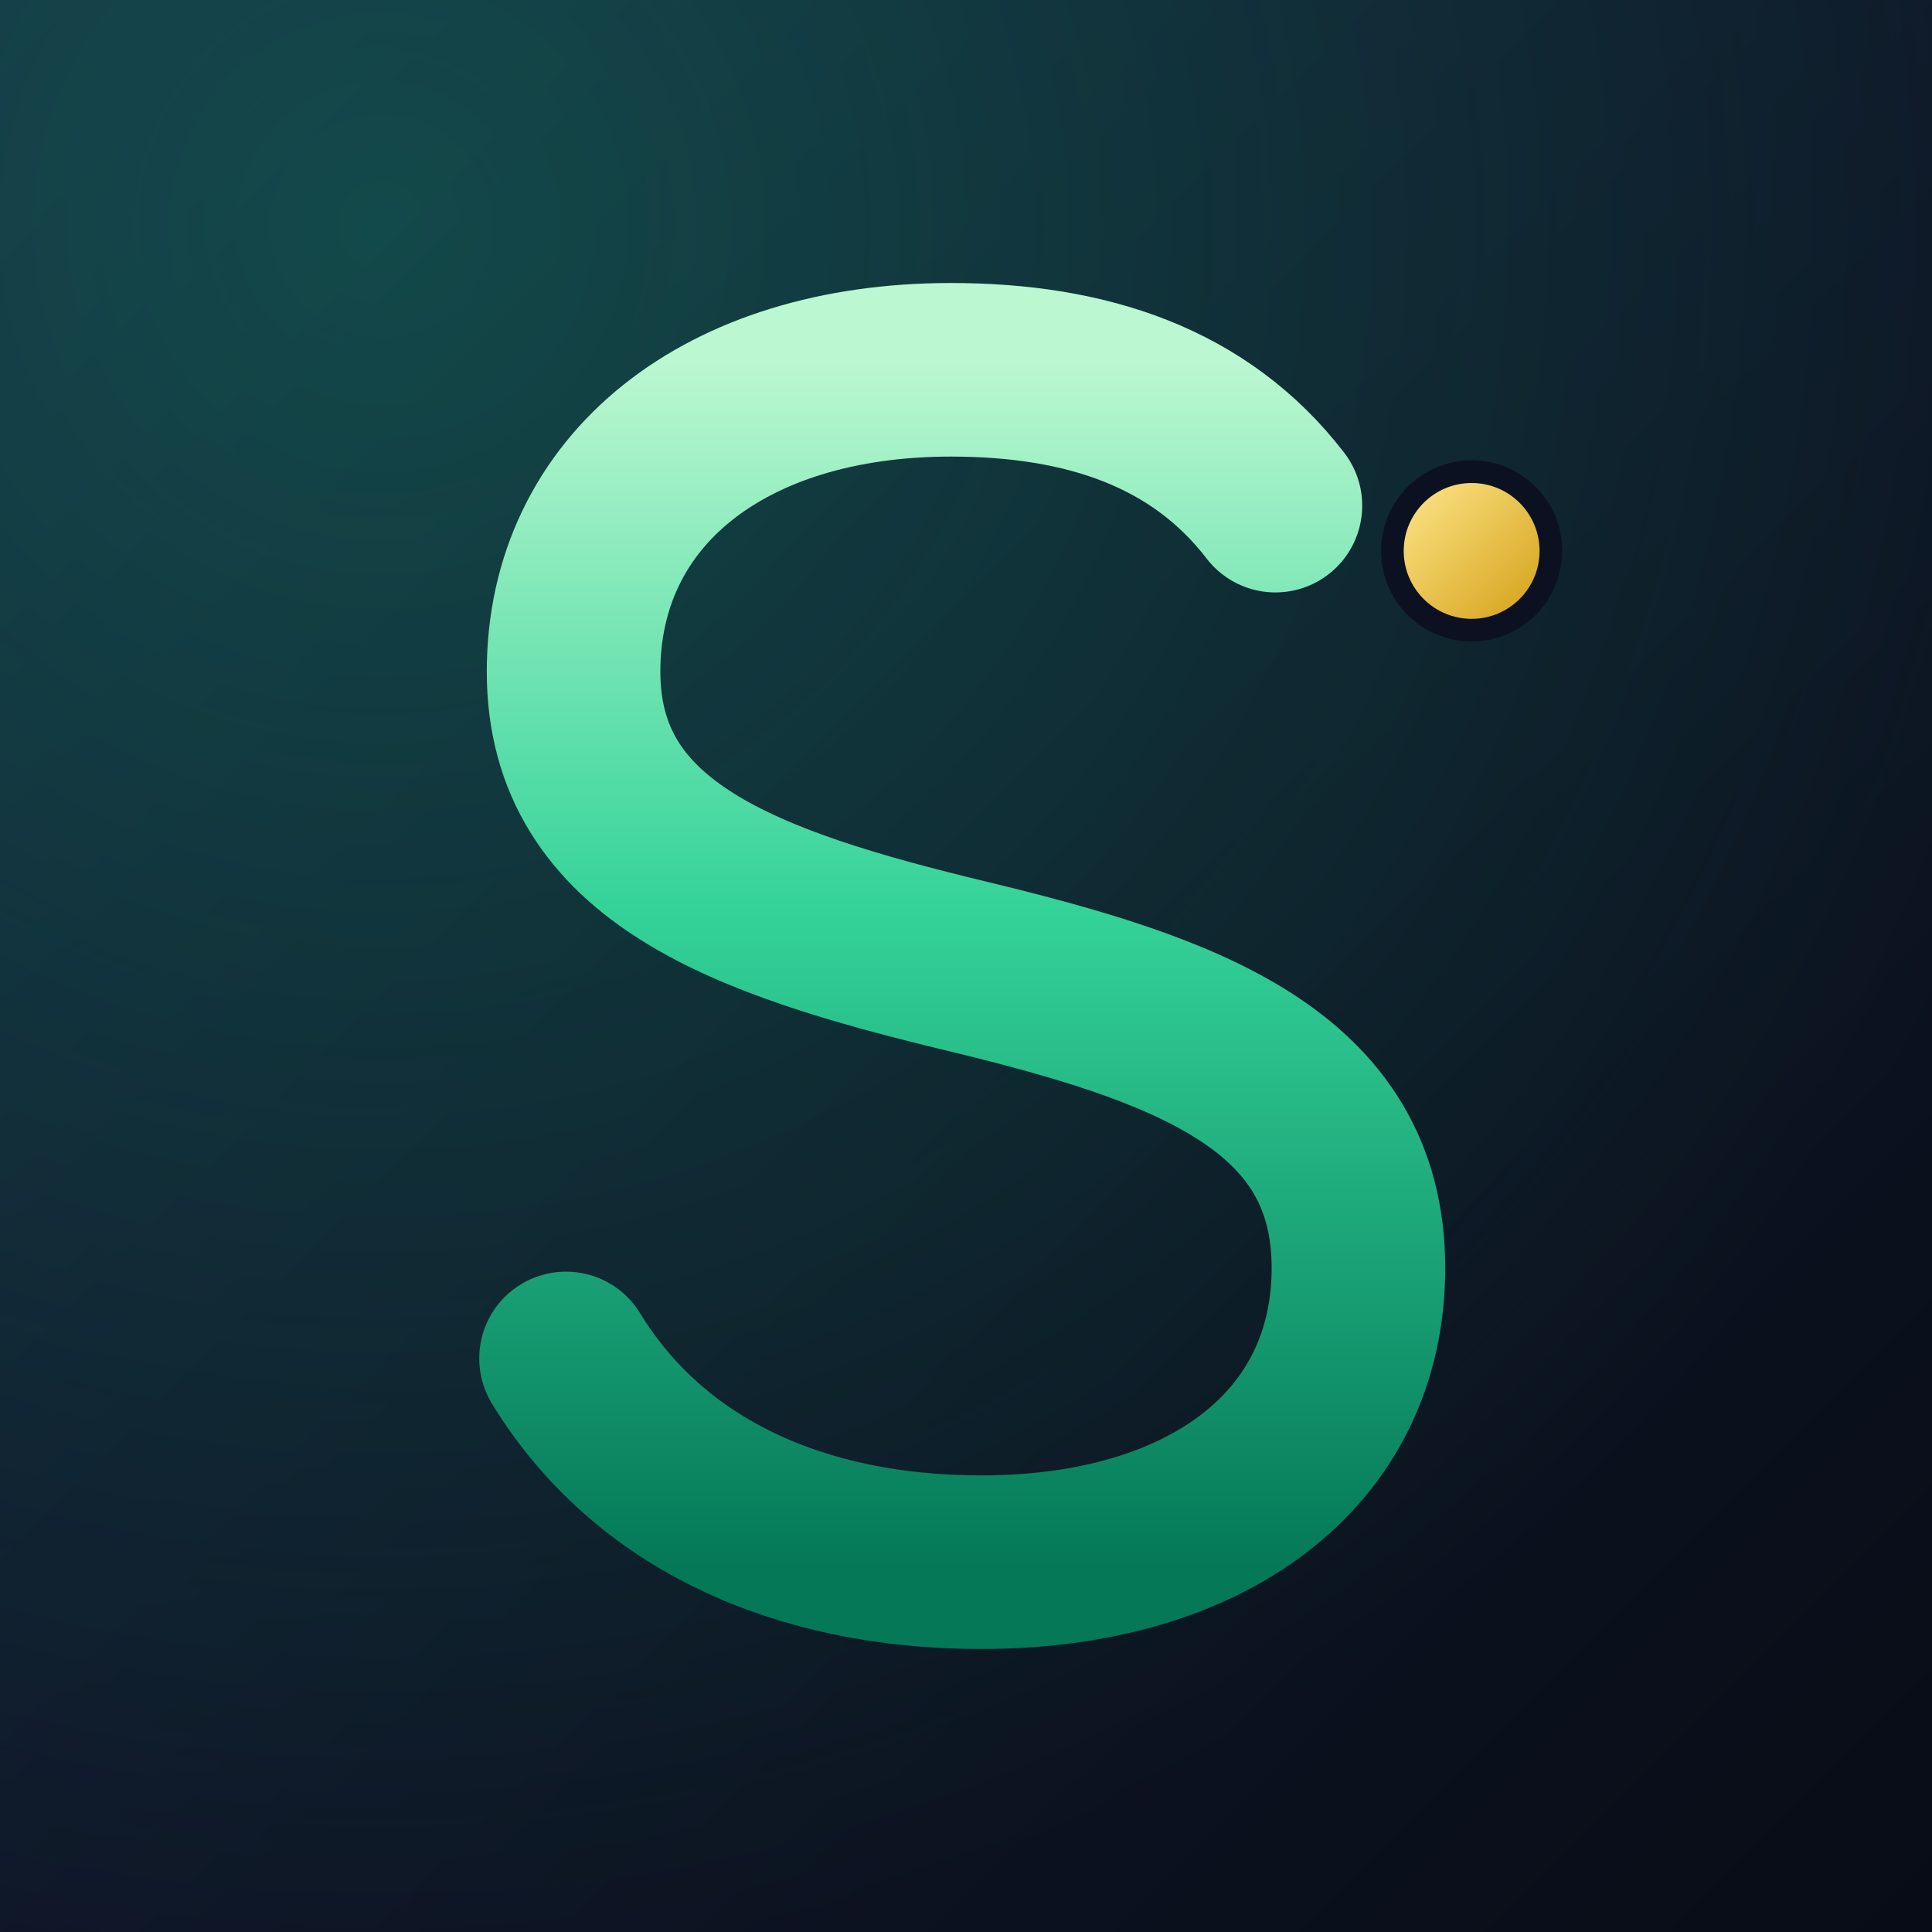
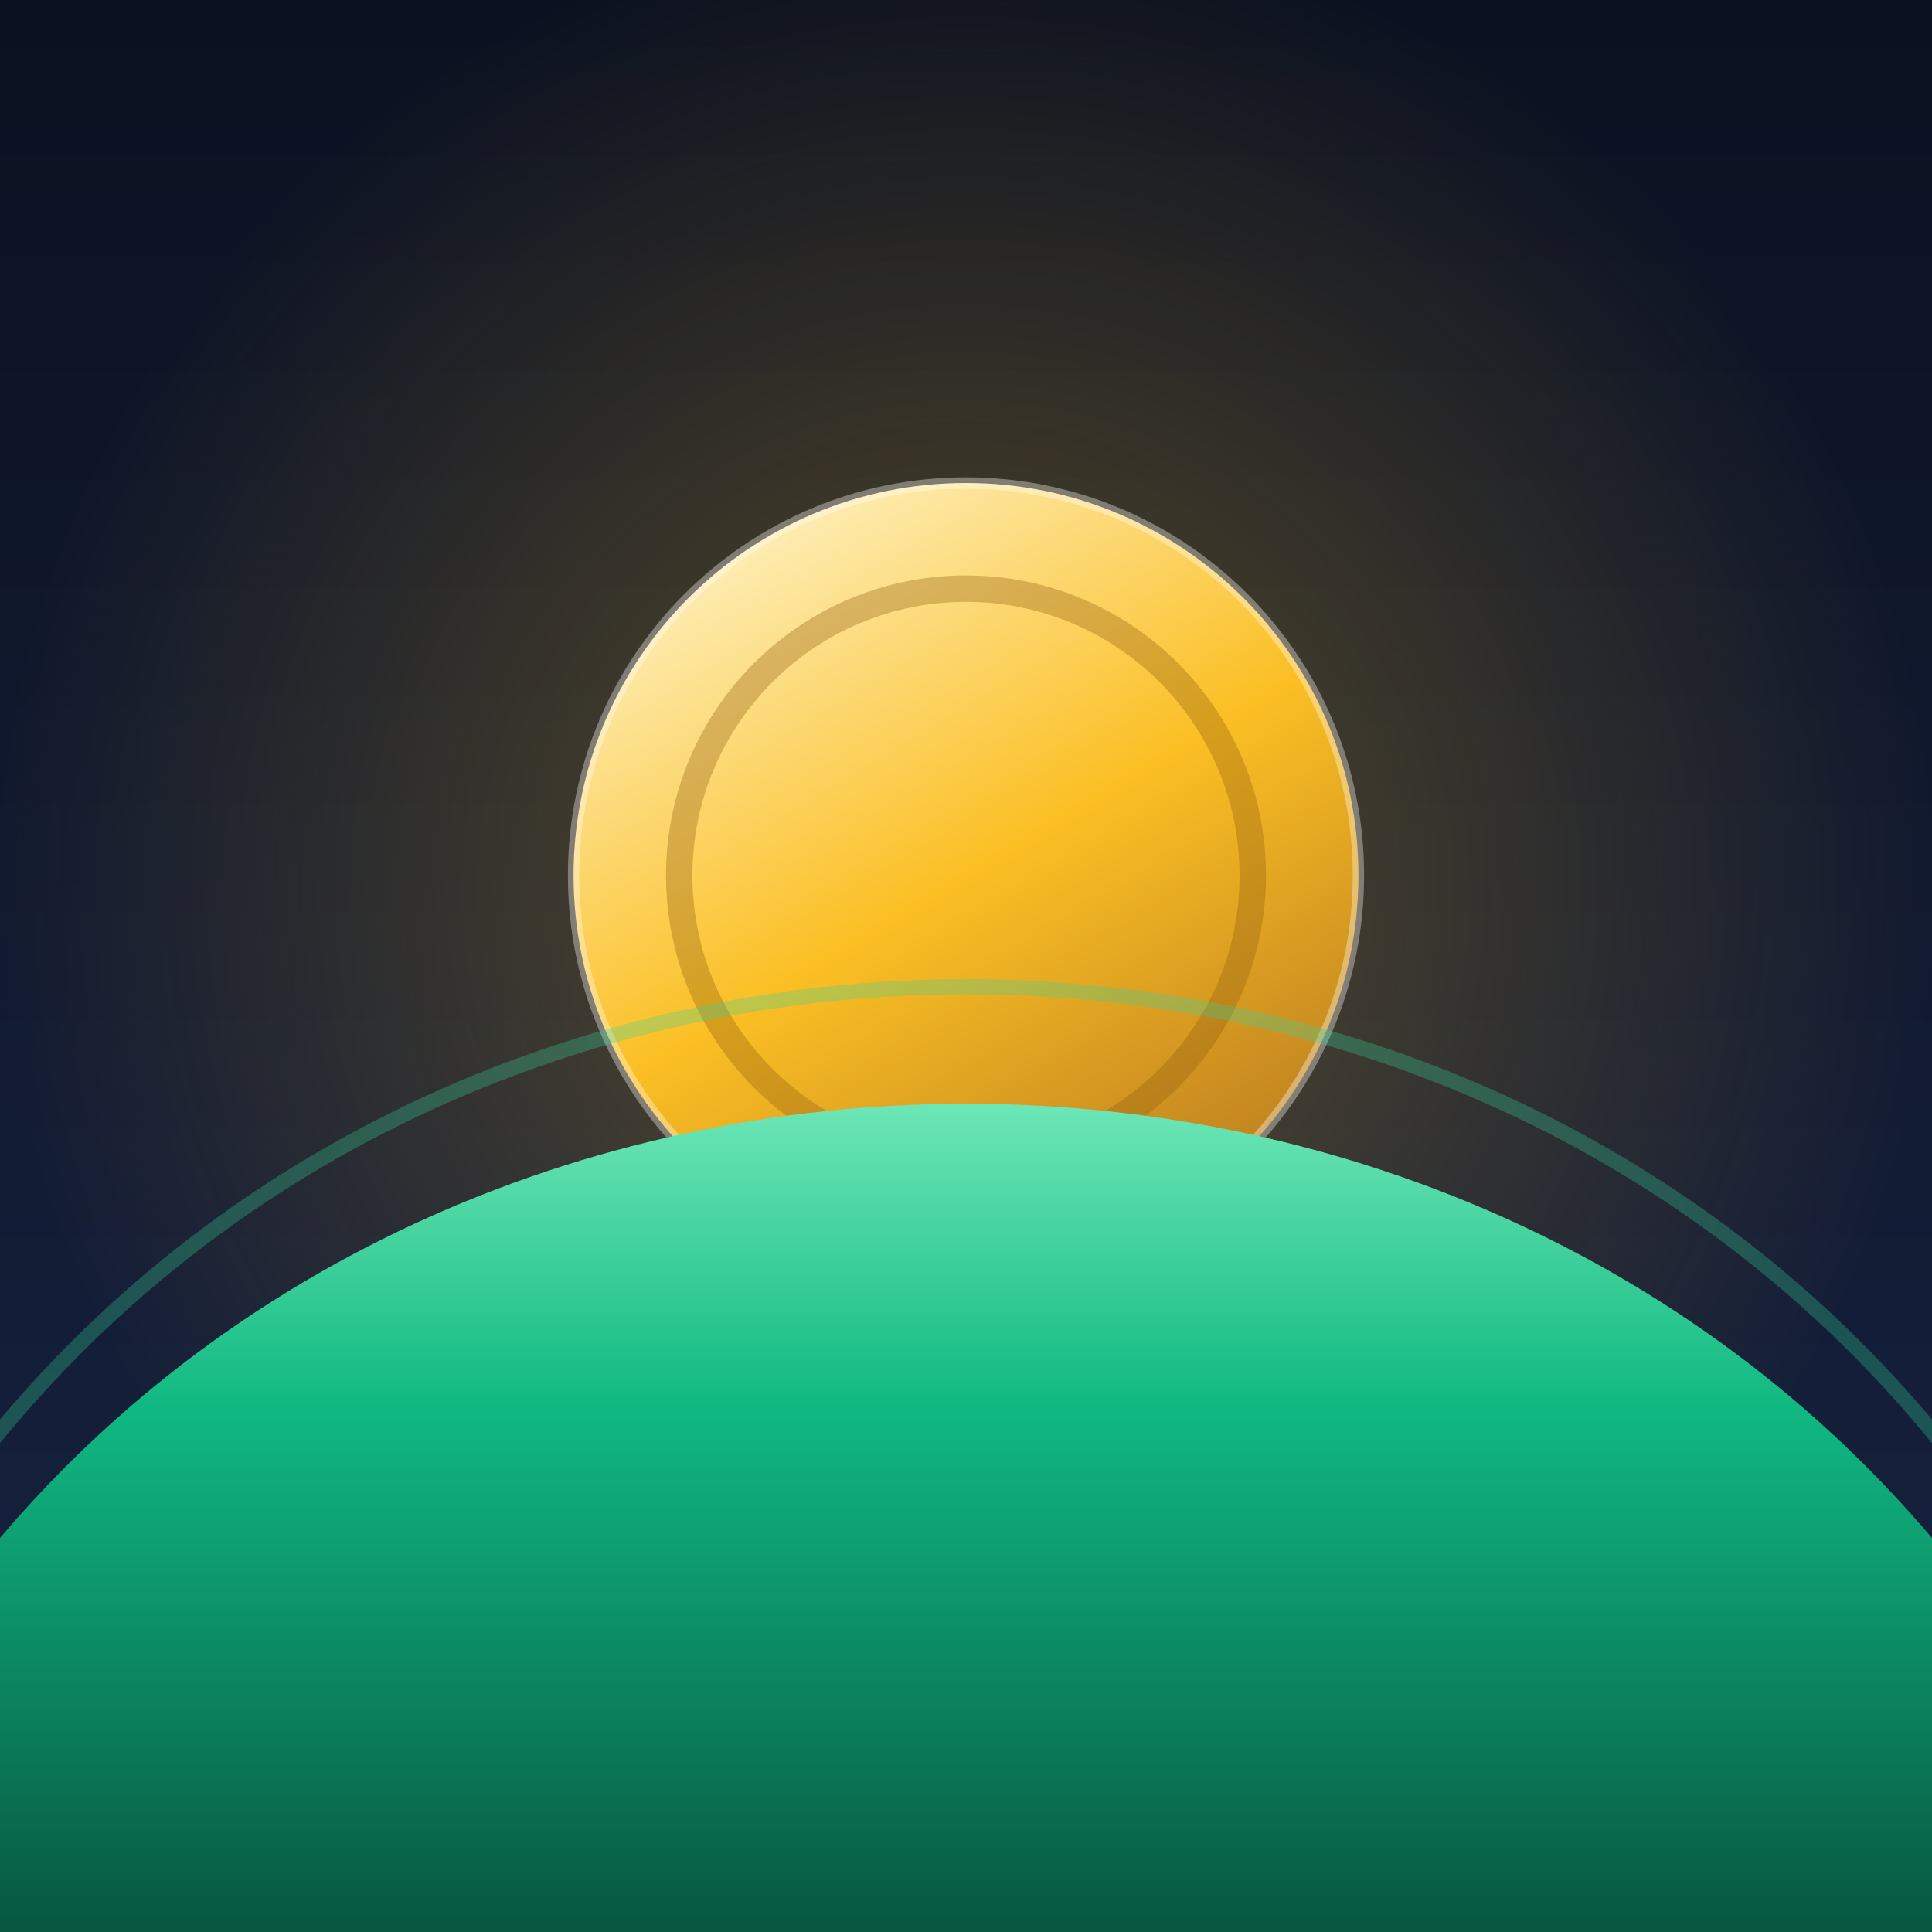
<svg xmlns="http://www.w3.org/2000/svg" viewBox="0 0 512 512">
  <defs>
-     <linearGradient id="bg" x1="0" y1="0" x2="1" y2="1">
-       <stop offset="0" stop-color="#16213a" />
-       <stop offset="1" stop-color="#080c16" />
+     <linearGradient id="sky" x1="0" y1="0" x2="0" y2="1">
+       <stop offset="0" stop-color="#0b1120" />
+       <stop offset="1" stop-color="#172342" />
    </linearGradient>
-     <radialGradient id="glow" cx="0.2" cy="0.12" r="0.9">
-       <stop offset="0" stop-color="#10b981" stop-opacity="0.28" />
-       <stop offset="1" stop-color="#10b981" stop-opacity="0" />
+     <radialGradient id="halo" cx="0.5" cy="0.46" r="0.5">
+       <stop offset="0" stop-color="#fbbf24" stop-opacity="0.32" />
+       <stop offset="1" stop-color="#fbbf24" stop-opacity="0" />
    </radialGradient>
-     <linearGradient id="s" x1="0" y1="0" x2="0" y2="1">
-       <stop offset="0" stop-color="#bbf7d0" />
-       <stop offset="0.45" stop-color="#34d399" />
-       <stop offset="1" stop-color="#047857" />
+     <linearGradient id="gold" x1="0.2" y1="0" x2="0.8" y2="1">
+       <stop offset="0" stop-color="#fef3c7" />
+       <stop offset="0.5" stop-color="#fbbf24" />
+       <stop offset="1" stop-color="#b7791f" />
    </linearGradient>
-     <linearGradient id="gold" x1="0" y1="0" x2="1" y2="1">
-       <stop offset="0" stop-color="#fde68a" />
-       <stop offset="1" stop-color="#d4a017" />
+     <linearGradient id="hill" x1="0" y1="0" x2="0" y2="1">
+       <stop offset="0" stop-color="#6ee7b7" />
+       <stop offset="0.35" stop-color="#10b981" />
+       <stop offset="1" stop-color="#064e3b" />
    </linearGradient>
  </defs>
-   <rect width="512" height="512" fill="url(#bg)" />
-   <rect width="512" height="512" fill="url(#glow)" />
-   <path d="M 338 134 C 318 108 288 98 252 98 C 192 98 152 130 152 178 C 152 226 198 242 256 256 C 314 270 360 286 360 336 C 360 384 320 414 260 414 C 212 414 172 396 150 360" fill="none" stroke="url(#s)" stroke-width="46" stroke-linecap="round" stroke-linejoin="round" />
-   <circle cx="390" cy="146" r="24" fill="#0b1120" />
-   <circle cx="390" cy="146" r="18" fill="url(#gold)" />
+   <rect width="512" height="512" fill="url(#sky)" />
+   <rect width="512" height="512" fill="url(#halo)" />
+   <circle cx="256" cy="232" r="104" fill="url(#gold)" />
+   <circle cx="256" cy="232" r="76" fill="none" stroke="#92600f" stroke-opacity="0.35" stroke-width="7" />
+   <circle cx="256" cy="232" r="104" fill="none" stroke="#ffffff" stroke-opacity="0.35" stroke-width="3" />
+   <path d="M -10 392 C 120 218 392 218 522 392" fill="none" stroke="#34d399" stroke-opacity="0.3" stroke-width="4" />
+   <path d="M -10 420 C 120 250 392 250 522 420 L 522 522 L -10 522 Z" fill="url(#hill)" />
</svg>
